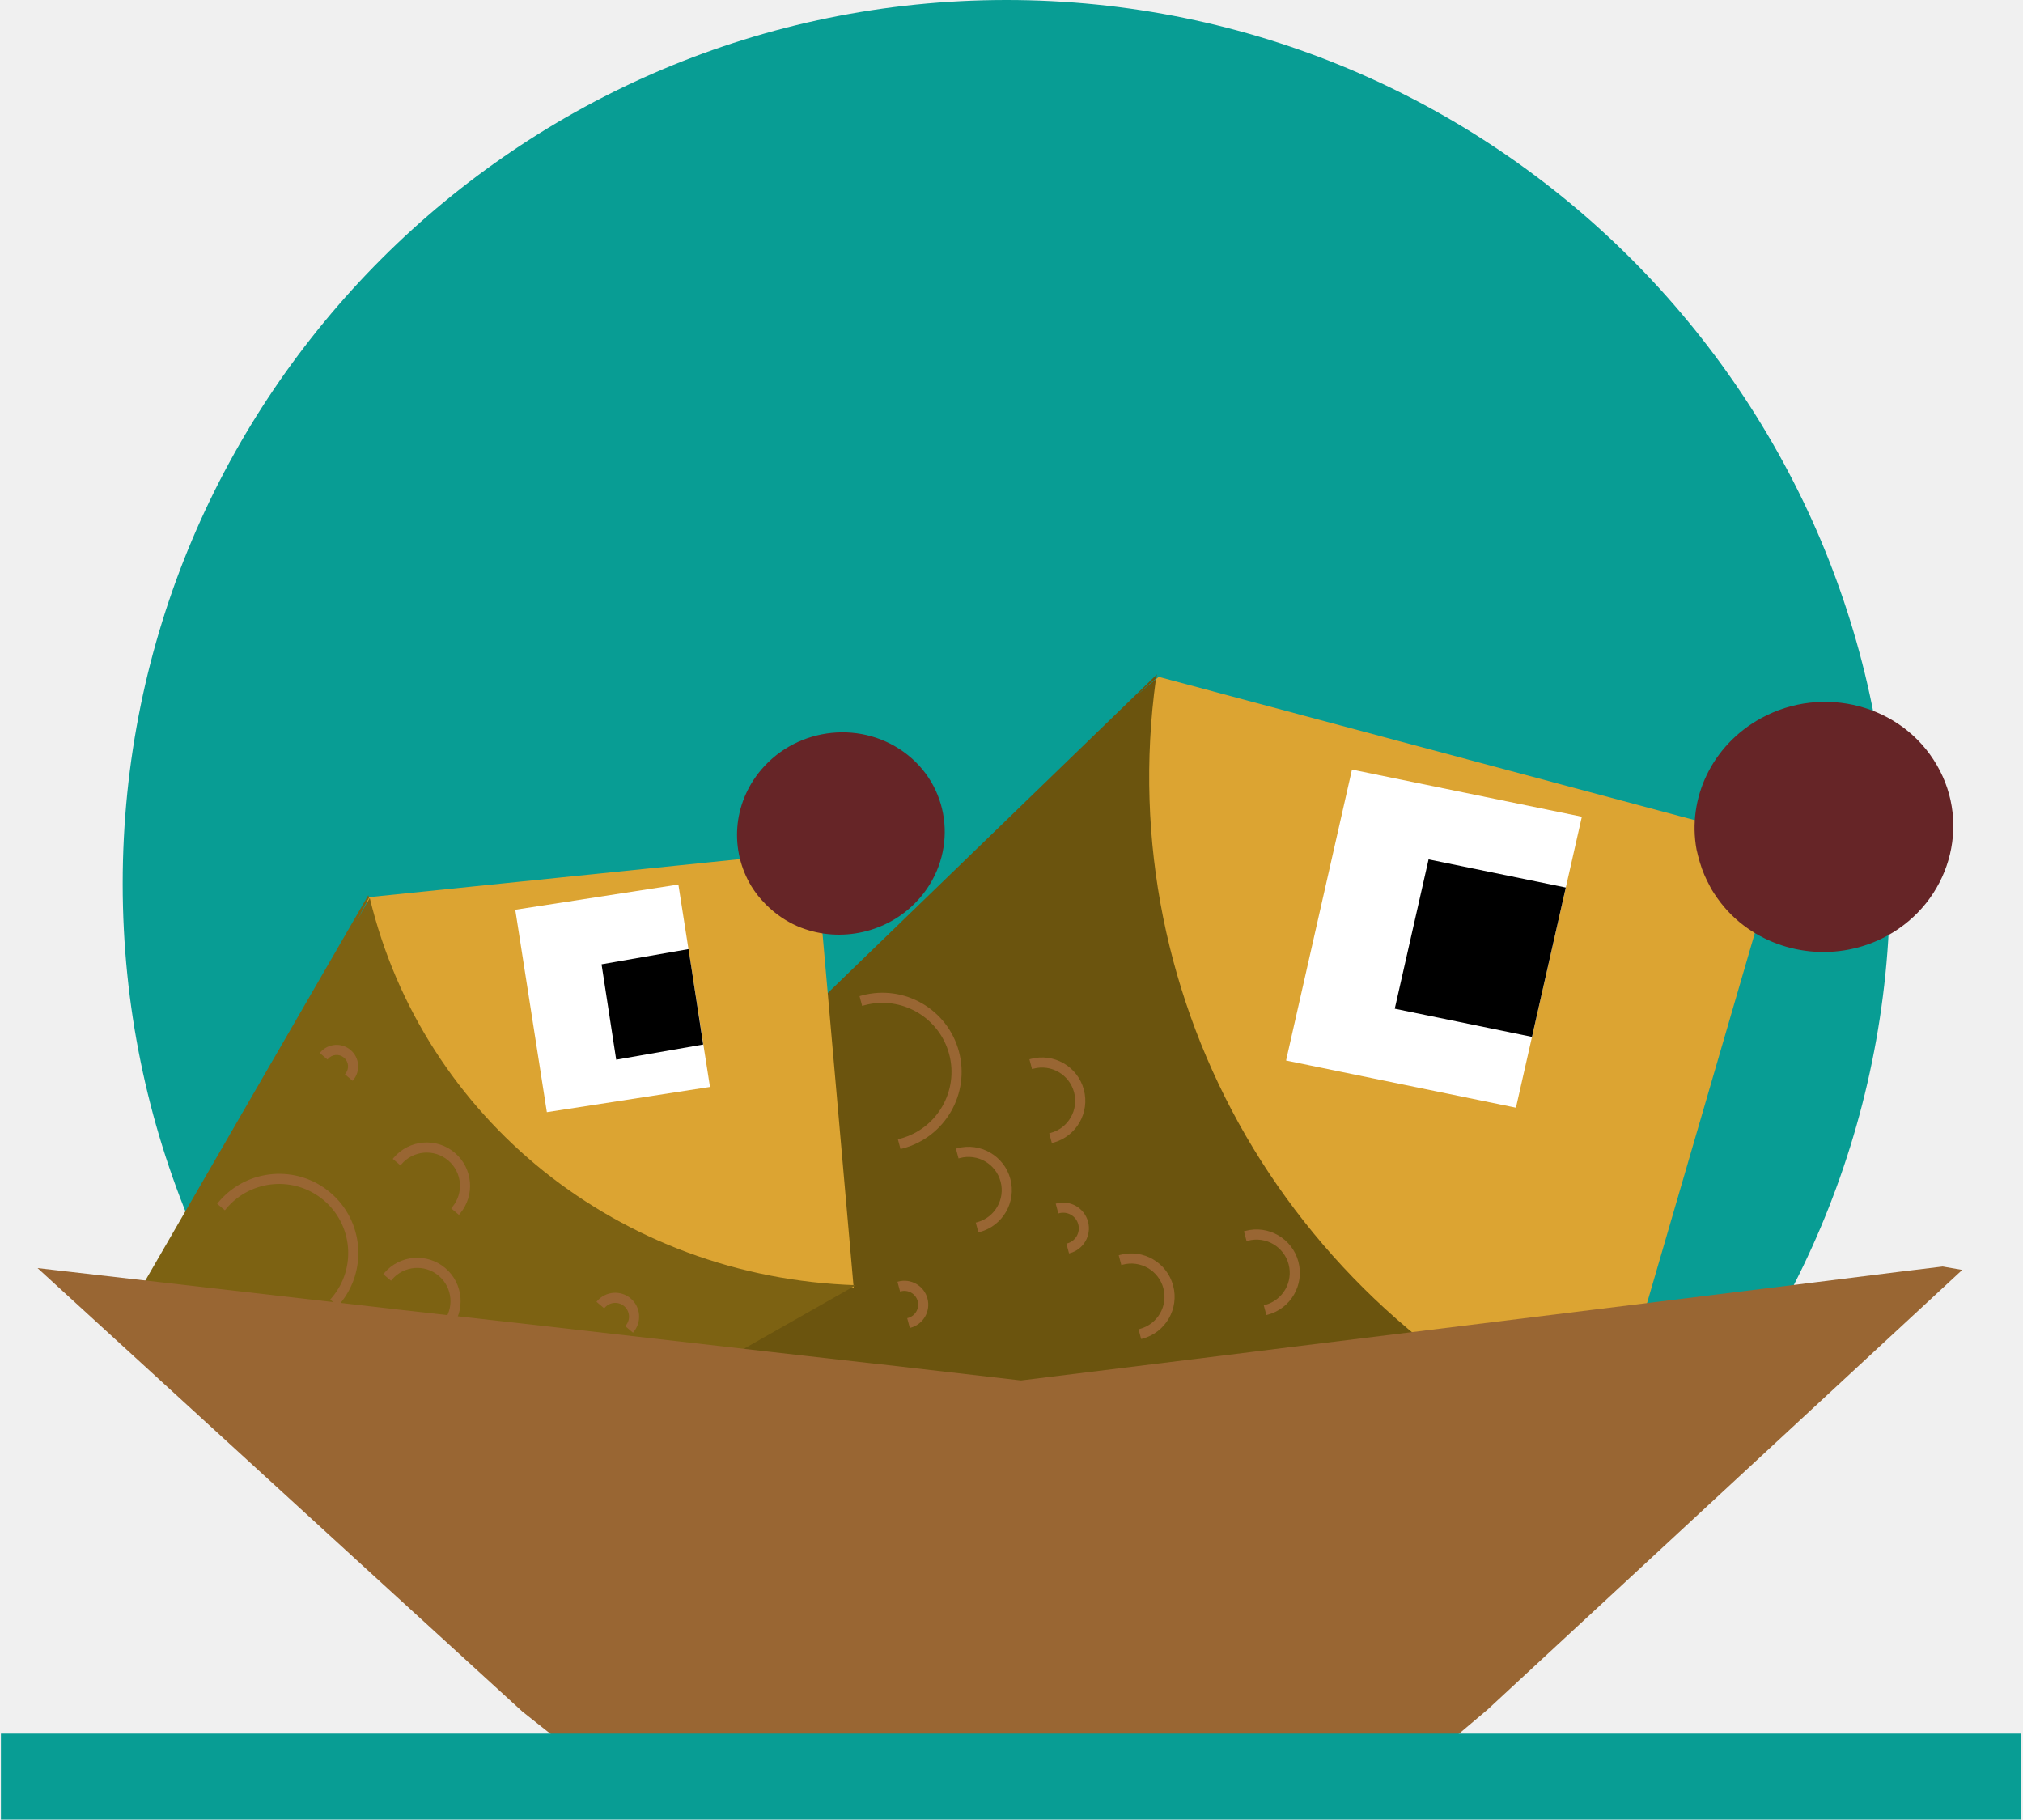
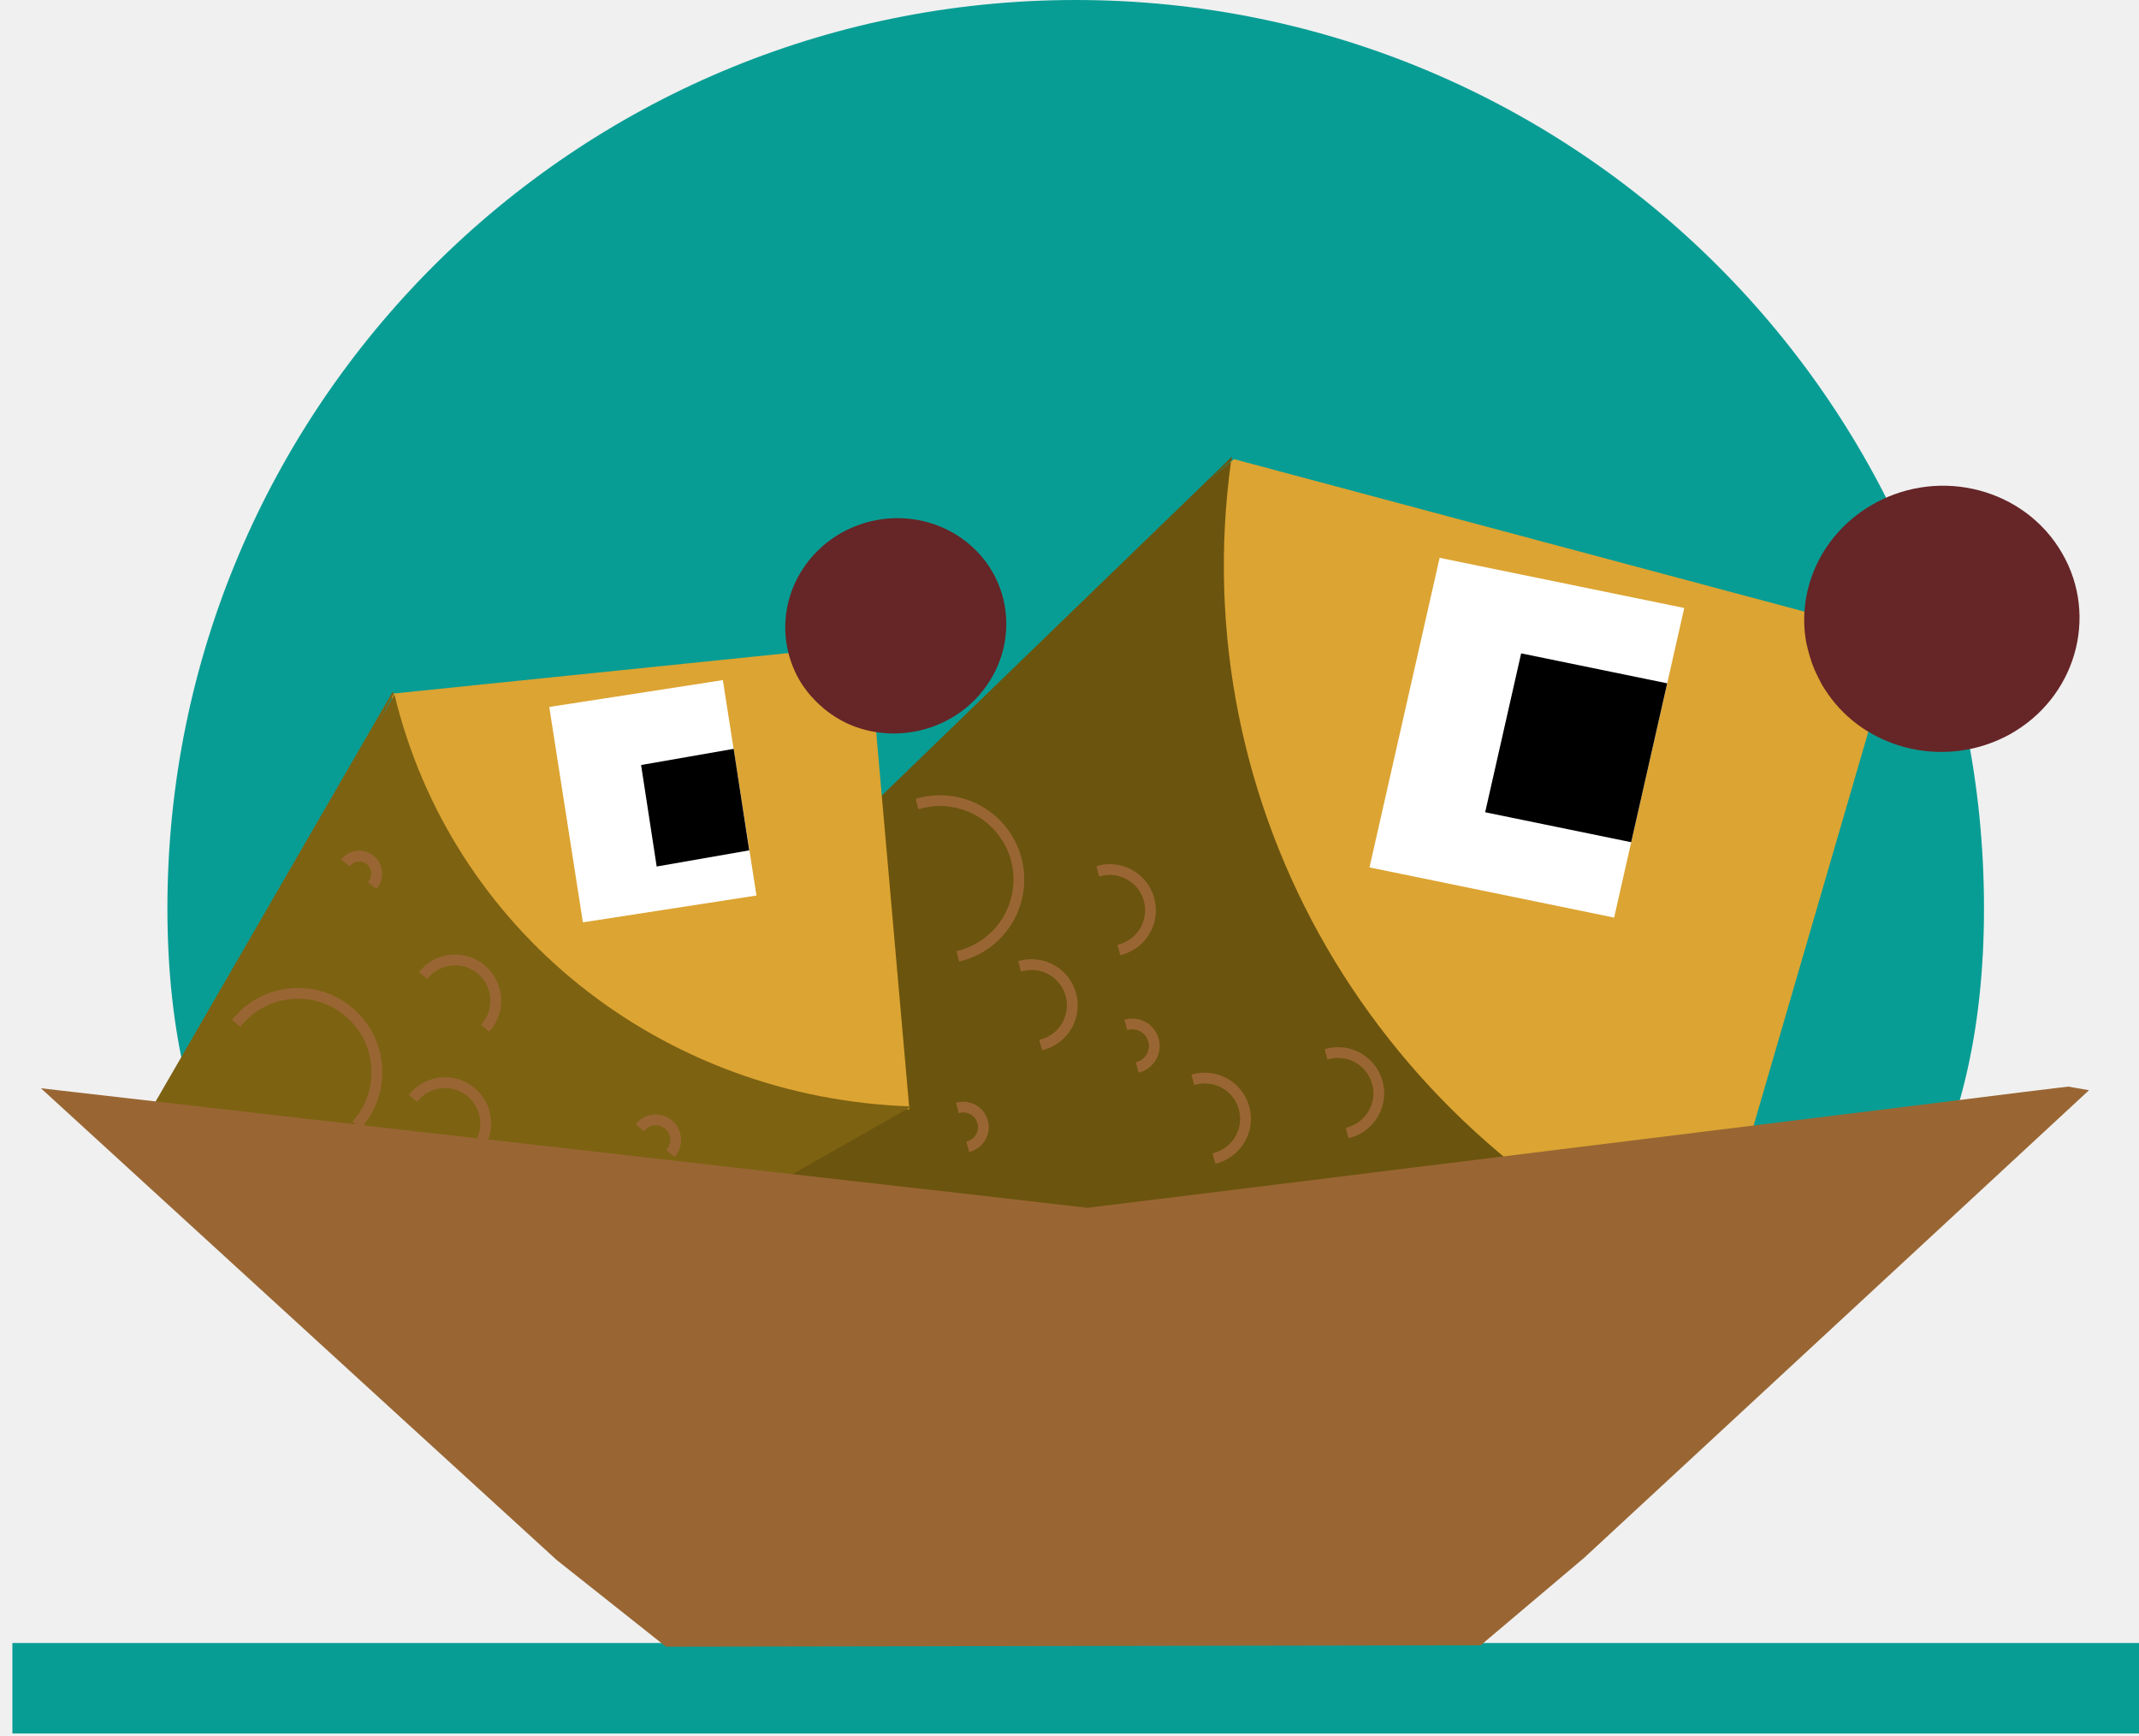
- <svg xmlns="http://www.w3.org/2000/svg" width="687" height="618" viewBox="0 0 687 618" fill="none">
-   <path d="M641.831 300.083C641.831 465.815 507.48 600.166 341.748 600.166C176.017 600.166 41.665 465.815 41.665 300.083C41.665 134.352 176.017 0 341.748 0C507.48 0 641.831 134.352 641.831 300.083Z" fill="#089D94" />
-   <path fill-rule="evenodd" clip-rule="evenodd" d="M401.627 296.684C401.704 296.666 401.78 296.647 401.857 296.626C405.844 295.558 408.209 291.46 407.141 287.474C406.073 283.487 401.975 281.121 397.989 282.19C397.912 282.21 397.836 282.232 397.761 282.255L398.58 285.312C398.655 285.288 398.731 285.265 398.808 285.245C401.107 284.629 403.47 285.993 404.086 288.292C404.702 290.592 403.338 292.955 401.039 293.571C400.962 293.592 400.885 293.61 400.808 293.626L401.627 296.684Z" fill="#996633" />
-   <path d="M393.499 229.845C393.008 230.262 392.638 230.543 392.147 230.961C384.573 285.992 396.127 340.166 422.724 386.095C449.609 432.381 491.658 470.285 544.783 492.422L599.683 303.978C596.2 301.091 593.328 297.652 590.936 293.67C590.173 292.213 589.409 290.757 588.776 289.291C587.667 286.724 586.938 284.002 586.349 281.395L393.499 229.845ZM487.9 351.967L449.713 333.972L484.155 266.49L522.342 284.485L487.9 351.967Z" fill="#DCA432" />
-   <path fill-rule="evenodd" clip-rule="evenodd" d="M392.721 230.279C392.693 229.902 392.784 229.389 392.885 229.003L137.622 476.081C141.341 481.526 140.856 489.357 140.413 496.502C139.842 505.725 139.342 513.802 148.048 514.12C155.763 514.41 163.027 516.101 170.313 517.797C177.497 519.469 184.701 521.146 192.377 521.488C201.029 521.804 199.894 533.745 198.692 546.385C197.748 556.318 196.763 566.683 200.455 572.177L260.631 558.139C260.382 556.95 260.173 555.756 260.001 554.559L545.099 492.003C491.997 469.876 449.968 431.985 423.096 385.715C396.513 339.801 384.966 285.643 392.541 230.626C390.36 232.373 388.203 234.193 386.078 236.08C388.207 234.057 390.421 232.12 392.721 230.279Z" fill="#6B540E" />
-   <path d="M657.753 259.829C669.575 280.179 661.984 306.186 640.879 317.775C624.292 326.803 604.264 324.357 590.707 313.12C586.898 309.963 583.758 306.202 581.143 301.848C580.309 300.255 579.474 298.663 578.782 297.059C577.57 294.253 576.773 291.276 576.128 288.426C572.96 271.13 581.298 253.077 598.017 243.901C619.121 232.312 645.921 239.341 657.753 259.829Z" fill="#662527" />
-   <path d="M459.12 261.33L436.74 360.131L514.808 376.144L537.187 277.343L459.12 261.33Z" fill="white" />
-   <path d="M485.139 291.823L473.653 342.531L520.252 352.089L531.738 301.381L485.139 291.823Z" fill="black" />
-   <path d="M125.184 304.656C124.962 304.959 124.843 305.333 124.622 305.636C133.644 343.154 154.856 375.353 183.731 398.537C212.914 421.932 249.805 436.04 289.906 437.338L277.994 301.941C275.014 300.969 272.199 299.351 269.679 297.329C268.829 296.598 267.98 295.867 267.204 295.035C265.784 293.612 264.615 292.056 263.622 290.47L125.184 304.656ZM217.404 360.451L188.035 358.141L193.37 306.025L222.739 308.334L217.404 360.451Z" fill="#DCA432" />
-   <path d="M125.072 303.962C125.129 304.303 125.26 304.543 125.317 304.884C112.159 327.291 112.337 356.382 116.921 381.539C121.664 407.106 129.304 432.688 126.319 458.565C124.532 473.792 159.772 462.213 150.476 472.983C142.515 482.207 111.501 467.366 119.792 480.115L115.874 506.617C107.264 500.591 113.22 506.316 103.007 509.608C92.895 512.969 100.895 482.484 90.783 485.845C105.972 464.18 51.305 452.4 42.621 446.475L125.072 303.962Z" fill="#7D6212" />
-   <path d="M125.568 304.9C134.579 342.365 155.763 374.518 184.601 397.67C213.746 421.031 250.589 435.119 290.639 436.416L134.026 525.365C125.711 512.581 98.038 503.926 100.769 488.844C103.573 473.66 99.245 472.07 101.037 456.801C104.105 430.753 100.743 427.882 95.912 402.346C91.184 376.879 112.372 327.368 125.568 304.9Z" fill="#7D6212" />
-   <path d="M308.254 256.36C323.175 268.27 325.086 289.966 312.561 304.7C302.736 316.274 286.875 320.076 273.418 315.514C269.635 314.279 266.06 312.225 262.86 309.657C261.781 308.729 260.702 307.801 259.717 306.744C257.914 304.937 256.429 302.962 255.168 300.947C247.825 288.82 248.634 273.02 258.553 261.318C270.985 246.712 293.203 244.362 308.254 256.36Z" fill="#662527" />
-   <path d="M174.98 308.924L185.71 377.663L241.105 369.1L230.375 300.361L174.98 308.924Z" fill="white" />
-   <path fill-rule="evenodd" clip-rule="evenodd" d="M357.2 388.147C357.351 388.112 357.502 388.074 357.653 388.033C365.507 385.929 370.168 377.856 368.064 370.002C365.959 362.148 357.886 357.487 350.032 359.592C349.881 359.632 349.732 359.675 349.583 359.72L350.473 363.04C350.621 362.994 350.77 362.951 350.922 362.91C356.943 361.297 363.132 364.87 364.745 370.891C366.359 376.913 362.785 383.102 356.764 384.715C356.613 384.755 356.462 384.793 356.31 384.827L357.2 388.147Z" fill="#996633" />
-   <path fill-rule="evenodd" clip-rule="evenodd" d="M155.842 412.537C155.946 412.422 156.049 412.305 156.15 412.186C161.404 405.98 160.633 396.69 154.427 391.436C148.222 386.182 138.932 386.954 133.678 393.159C133.577 393.278 133.478 393.399 133.382 393.52L136.005 395.742C136.1 395.619 136.199 395.498 136.3 395.379C140.328 390.622 147.45 390.03 152.207 394.058C156.965 398.086 157.556 405.208 153.528 409.966C153.427 410.085 153.324 410.202 153.219 410.316L155.842 412.537Z" fill="#996633" />
-   <path fill-rule="evenodd" clip-rule="evenodd" d="M119.747 367.02C119.799 366.962 119.849 366.904 119.9 366.845C122.509 363.763 122.126 359.149 119.044 356.54C115.962 353.93 111.348 354.313 108.739 357.395C108.689 357.454 108.64 357.514 108.592 357.575L111.216 359.797C111.262 359.735 111.31 359.675 111.361 359.615C112.744 357.981 115.19 357.778 116.824 359.162C118.458 360.545 118.661 362.991 117.278 364.625C117.227 364.684 117.176 364.742 117.123 364.798L119.747 367.02Z" fill="#996633" />
-   <path fill-rule="evenodd" clip-rule="evenodd" d="M363.039 425.621C363.129 425.6 363.218 425.577 363.308 425.553C367.971 424.304 370.738 419.511 369.488 414.849C368.239 410.186 363.446 407.419 358.784 408.668C358.694 408.692 358.605 408.718 358.517 408.744L359.407 412.066C359.494 412.037 359.583 412.011 359.673 411.987C362.503 411.229 365.411 412.908 366.17 415.738C366.928 418.568 365.249 421.477 362.419 422.235C362.329 422.259 362.239 422.281 362.149 422.3L363.039 425.621Z" fill="#996633" />
-   <path fill-rule="evenodd" clip-rule="evenodd" d="M387.529 454.694C387.68 454.659 387.831 454.621 387.982 454.58C395.836 452.476 400.497 444.403 398.393 436.549C396.288 428.695 388.215 424.034 380.362 426.139C380.211 426.179 380.061 426.222 379.912 426.267L380.802 429.587C380.95 429.541 381.1 429.498 381.251 429.457C387.272 427.844 393.461 431.417 395.074 437.438C396.688 443.459 393.114 449.648 387.093 451.262C386.942 451.302 386.791 451.34 386.639 451.374L387.529 454.694Z" fill="#996633" />
-   <path fill-rule="evenodd" clip-rule="evenodd" d="M332.248 418.483C332.399 418.448 332.55 418.41 332.701 418.369C340.555 416.265 345.216 408.192 343.111 400.338C341.007 392.484 332.934 387.823 325.08 389.928C324.929 389.968 324.779 390.011 324.631 390.056L325.521 393.376C325.669 393.33 325.818 393.287 325.969 393.246C331.991 391.633 338.18 395.206 339.793 401.227C341.406 407.248 337.833 413.437 331.812 415.051C331.661 415.091 331.509 415.129 331.358 415.163L332.248 418.483Z" fill="#996633" />
-   <path fill-rule="evenodd" clip-rule="evenodd" d="M152.627 451.7C152.731 451.584 152.834 451.467 152.935 451.348C158.189 445.142 157.418 435.852 151.212 430.598C145.007 425.344 135.717 426.116 130.463 432.321C130.362 432.44 130.263 432.561 130.167 432.682L132.79 434.904C132.886 434.781 132.984 434.66 133.085 434.541C137.113 429.784 144.235 429.192 148.992 433.22C153.75 437.248 154.341 444.37 150.313 449.128C150.212 449.247 150.109 449.364 150.004 449.478L152.627 451.7Z" fill="#996633" />
-   <path fill-rule="evenodd" clip-rule="evenodd" d="M305.803 390.177C306.079 390.112 306.355 390.042 306.631 389.969C320.974 386.125 329.485 371.383 325.642 357.04C321.799 342.698 307.057 334.186 292.714 338.029C292.438 338.103 292.165 338.181 291.893 338.263L292.783 341.583C293.054 341.5 293.327 341.422 293.603 341.348C306.113 337.996 318.972 345.419 322.324 357.929C325.676 370.439 318.252 383.298 305.742 386.65C305.466 386.724 305.19 386.793 304.914 386.856L305.803 390.177Z" fill="#996633" />
-   <path fill-rule="evenodd" clip-rule="evenodd" d="M114.762 443.503C114.952 443.293 115.139 443.078 115.324 442.86C124.918 431.528 123.51 414.563 112.178 404.969C100.845 395.374 83.881 396.782 74.286 408.114C74.101 408.332 73.921 408.552 73.745 408.774L76.368 410.995C76.543 410.773 76.723 410.552 76.908 410.334C85.277 400.45 100.074 399.222 109.958 407.59C119.842 415.959 121.07 430.756 112.702 440.641C112.517 440.859 112.329 441.072 112.139 441.282L114.762 443.503Z" fill="#996633" />
-   <path fill-rule="evenodd" clip-rule="evenodd" d="M214.952 452.544C215.009 452.48 215.066 452.416 215.121 452.35C218.018 448.929 217.593 443.807 214.172 440.91C210.75 438.014 205.629 438.439 202.732 441.86C202.676 441.926 202.622 441.992 202.568 442.059L205.193 444.281C205.244 444.213 205.298 444.146 205.354 444.08C207.024 442.107 209.978 441.862 211.952 443.532C213.925 445.203 214.17 448.157 212.499 450.13C212.443 450.196 212.386 450.26 212.328 450.322L214.952 452.544Z" fill="#996633" />
-   <path fill-rule="evenodd" clip-rule="evenodd" d="M308.973 450.931C309.056 450.911 309.14 450.89 309.223 450.868C313.553 449.708 316.123 445.257 314.962 440.927C313.802 436.597 309.351 434.027 305.021 435.187C304.938 435.21 304.855 435.233 304.773 435.258L305.663 438.579C305.745 438.553 305.827 438.528 305.91 438.506C308.408 437.836 310.975 439.319 311.644 441.816C312.313 444.313 310.831 446.88 308.334 447.549C308.25 447.572 308.167 447.592 308.083 447.609L308.973 450.931Z" fill="#996633" />
-   <path fill-rule="evenodd" clip-rule="evenodd" d="M151.998 491.608C152.055 491.545 152.111 491.48 152.167 491.414C155.064 487.993 154.639 482.871 151.217 479.975C147.796 477.078 142.675 477.503 139.778 480.924C139.722 480.99 139.668 481.057 139.614 481.124L142.239 483.346C142.29 483.277 142.344 483.21 142.4 483.144C144.07 481.171 147.024 480.926 148.997 482.597C150.971 484.267 151.216 487.221 149.545 489.194C149.489 489.26 149.432 489.324 149.373 489.387L151.998 491.608Z" fill="#996633" />
-   <path fill-rule="evenodd" clip-rule="evenodd" d="M430.057 446.555C430.209 446.52 430.36 446.482 430.511 446.442C438.365 444.337 443.025 436.264 440.921 428.41C438.817 420.557 430.744 415.896 422.89 418C422.739 418.041 422.589 418.083 422.44 418.128L423.33 421.449C423.478 421.402 423.628 421.359 423.779 421.319C429.8 419.705 435.989 423.278 437.603 429.3C439.216 435.321 435.643 441.51 429.622 443.123C429.47 443.164 429.319 443.201 429.168 443.235L430.057 446.555Z" fill="#996633" />
-   <path d="M204.284 327.453L209.259 359.846L238.796 354.689L233.821 322.296L204.284 327.453Z" fill="black" />
-   <path d="M666.357 431.237L505.228 580.473L472.216 608.376L212.224 608.822L177.378 581.186L127.424 535.541L12.755 430.613L136.069 444.788L184.278 450.226L261.568 459.052L296.938 463.063H297.2L346.718 468.769L415.361 460.3L438.243 457.447L616.49 435.427L645.747 431.772L659.72 430.078L666.357 431.237Z" fill="#996633" />
-   <path d="M0.311 617.885H686.311V588.693H0.311V617.885Z" fill="#089D94" />
+ <svg xmlns="http://www.w3.org/2000/svg" width="690" height="560" viewBox="0 0 690 560" fill="none">
+   <path d="M3.999 559.191H689.999V530H3.999V559.191Z" fill="#089D94" />
+   <path d="M640 293C640 454.819 508.819 486 347 486C185.181 486 54 454.819 54 293C54 131.181 185.181 0 347 0C508.819 0 640 131.181 640 293Z" fill="#089D94" />
+   <path fill-rule="evenodd" clip-rule="evenodd" d="M405.626 282.684C405.703 282.666 405.78 282.647 405.856 282.626C409.843 281.558 412.208 277.46 411.14 273.474C410.072 269.487 405.974 267.121 401.988 268.19C401.911 268.21 401.835 268.232 401.76 268.255L402.579 271.312C402.654 271.288 402.73 271.265 402.807 271.245C405.106 270.629 407.469 271.993 408.085 274.292C408.701 276.592 407.337 278.955 405.038 279.571C404.961 279.592 404.884 279.61 404.807 279.626L405.626 282.684Z" fill="#996633" />
+   <path d="M398.065 148.114C397.569 148.536 397.194 148.82 396.698 149.242C389.042 204.869 400.721 259.629 427.606 306.055C454.782 352.841 497.285 391.155 550.985 413.532L606.479 223.05C602.958 220.132 600.055 216.655 597.638 212.63C596.866 211.158 596.094 209.686 595.454 208.203C594.333 205.609 593.596 202.858 593 200.223L398.065 148.114ZM493.487 271.558L454.887 253.368L489.701 185.156L528.301 203.346L493.487 271.558Z" fill="#DCA432" />
+   <path fill-rule="evenodd" clip-rule="evenodd" d="M397.279 148.554C397.25 148.173 397.342 147.655 397.445 147.264L139.42 397.015C143.179 402.519 142.689 410.435 142.241 417.657C141.664 426.979 141.158 435.144 149.959 435.466C157.757 435.758 165.1 437.468 172.465 439.182C179.726 440.872 187.008 442.567 194.767 442.913C203.512 443.233 202.365 455.303 201.151 468.079C200.196 478.12 199.201 488.597 202.932 494.15L263.76 479.961C263.508 478.759 263.296 477.552 263.123 476.342L551.305 413.11C497.628 390.743 455.144 352.442 427.982 305.671C401.111 259.26 389.44 204.517 397.096 148.905C394.891 150.671 392.712 152.51 390.563 154.418C392.716 152.373 394.953 150.415 397.279 148.554Z" fill="#6B540E" />
+   <path d="M665.178 178.423C677.127 198.994 669.454 225.282 648.121 236.997C631.354 246.122 611.11 243.65 597.406 232.291C593.556 229.1 590.382 225.299 587.739 220.897C586.896 219.287 586.052 217.677 585.352 216.057C584.127 213.22 583.321 210.211 582.67 207.33C579.467 189.847 587.895 171.598 604.795 162.323C626.128 150.609 653.217 157.713 665.178 178.423Z" fill="#662527" />
+   <path d="M464.396 179.942L441.774 279.812L520.686 295.998L543.308 196.128L464.396 179.942Z" fill="white" />
+   <path d="M490.696 210.765L479.086 262.021L526.189 271.683L537.799 220.426L490.696 210.765Z" fill="black" />
+   <path d="M126.848 223.735C126.624 224.041 126.504 224.419 126.279 224.725C135.399 262.649 156.841 295.196 186.028 318.631C215.526 342.279 252.817 356.54 293.352 357.852L281.31 220.991C278.299 220.008 275.453 218.373 272.906 216.329C272.047 215.59 271.188 214.851 270.404 214.01C268.969 212.571 267.787 210.999 266.783 209.395L126.848 223.735ZM220.065 280.133L190.379 277.799L195.771 225.118L225.458 227.453L220.065 280.133Z" fill="#DCA432" />
+   <path d="M126.734 223.033C126.792 223.378 126.924 223.621 126.982 223.965C113.682 246.614 113.861 276.02 118.495 301.449C123.289 327.293 131.012 353.152 127.995 379.309C126.188 394.7 161.81 382.996 152.413 393.882C144.365 403.206 113.016 388.205 121.397 401.091L117.437 427.88C108.733 421.789 114.754 427.576 104.43 430.903C94.209 434.301 102.295 403.486 92.075 406.884C107.428 384.984 52.169 373.077 43.391 367.088L126.734 223.033Z" fill="#7D6212" />
+   <path d="M127.236 223.981C136.344 261.851 157.757 294.352 186.907 317.754C216.367 341.368 253.609 355.609 294.092 356.92L135.786 446.831C127.38 433.909 99.408 425.16 102.168 409.915C105.003 394.567 100.627 392.959 102.439 377.525C105.54 351.195 102.142 348.293 97.259 322.481C92.48 296.739 113.897 246.692 127.236 223.981Z" fill="#7D6212" />
+   <path d="M311.898 174.917C326.98 186.955 328.912 208.886 316.251 223.779C306.32 235.478 290.288 239.322 276.686 234.71C272.861 233.462 269.247 231.386 266.013 228.79C264.922 227.852 263.832 226.914 262.836 225.846C261.013 224.019 259.512 222.023 258.237 219.986C250.815 207.728 251.633 191.757 261.659 179.928C274.225 165.164 296.684 162.788 311.898 174.917Z" fill="#662527" />
+   <path d="M177.182 228.05L188.028 297.532L244.023 288.877L233.177 219.394L177.182 228.05Z" fill="white" />
+   <path fill-rule="evenodd" clip-rule="evenodd" d="M361.373 308.131C361.526 308.095 361.679 308.056 361.831 308.015C369.77 305.888 374.482 297.728 372.354 289.789C370.227 281.85 362.067 277.139 354.128 279.266C353.976 279.307 353.824 279.35 353.674 279.396L354.573 282.752C354.723 282.706 354.874 282.662 355.027 282.621C361.113 280.99 367.369 284.602 369 290.688C370.631 296.774 367.019 303.03 360.933 304.661C360.78 304.702 360.627 304.74 360.474 304.774L361.373 308.131Z" fill="#996633" />
+   <path fill-rule="evenodd" clip-rule="evenodd" d="M157.837 332.784C157.942 332.668 158.046 332.549 158.148 332.428C163.459 326.156 162.679 316.766 156.407 311.455C150.134 306.144 140.744 306.924 135.433 313.196C135.331 313.317 135.231 313.439 135.134 313.561L137.786 315.807C137.882 315.683 137.981 315.561 138.083 315.44C142.155 310.631 149.354 310.034 154.163 314.105C158.972 318.177 159.569 325.376 155.498 330.185C155.395 330.305 155.291 330.423 155.185 330.539L157.837 332.784Z" fill="#996633" />
+   <path fill-rule="evenodd" clip-rule="evenodd" d="M121.352 286.774C121.404 286.716 121.456 286.657 121.506 286.598C124.144 283.482 123.757 278.819 120.642 276.181C117.526 273.543 112.862 273.93 110.225 277.046C110.174 277.106 110.124 277.166 110.076 277.227L112.729 279.473C112.775 279.411 112.824 279.35 112.875 279.29C114.273 277.638 116.746 277.433 118.398 278.831C120.049 280.229 120.254 282.702 118.856 284.354C118.805 284.414 118.753 284.472 118.699 284.528L121.352 286.774Z" fill="#996633" />
+   <path fill-rule="evenodd" clip-rule="evenodd" d="M367.275 346.011C367.366 345.989 367.457 345.966 367.547 345.942C372.26 344.679 375.057 339.835 373.794 335.122C372.531 330.409 367.687 327.612 362.974 328.875C362.883 328.899 362.793 328.925 362.704 328.951L363.604 332.309C363.692 332.28 363.782 332.253 363.873 332.229C366.733 331.463 369.674 333.16 370.44 336.021C371.206 338.881 369.509 341.821 366.648 342.588C366.558 342.612 366.467 342.634 366.376 342.653L367.275 346.011Z" fill="#996633" />
+   <path fill-rule="evenodd" clip-rule="evenodd" d="M392.03 375.397C392.183 375.361 392.336 375.323 392.489 375.282C400.427 373.155 405.139 364.995 403.012 357.056C400.884 349.117 392.724 344.406 384.785 346.533C384.633 346.574 384.481 346.617 384.331 346.662L385.23 350.019C385.38 349.972 385.531 349.928 385.684 349.887C391.77 348.257 398.026 351.868 399.657 357.955C401.288 364.041 397.676 370.297 391.59 371.928C391.437 371.969 391.284 372.006 391.131 372.041L392.03 375.397Z" fill="#996633" />
+   <path fill-rule="evenodd" clip-rule="evenodd" d="M336.152 338.795C336.304 338.759 336.457 338.72 336.61 338.679C344.549 336.552 349.26 328.392 347.133 320.453C345.005 312.515 336.845 307.803 328.906 309.93C328.754 309.971 328.602 310.015 328.452 310.06L329.351 313.416C329.501 313.37 329.652 313.326 329.805 313.285C335.892 311.654 342.148 315.266 343.778 321.352C345.409 327.438 341.797 333.694 335.711 335.325C335.558 335.366 335.405 335.404 335.252 335.438L336.152 338.795Z" fill="#996633" />
+   <path fill-rule="evenodd" clip-rule="evenodd" d="M154.588 372.369C154.693 372.253 154.797 372.134 154.899 372.013C160.21 365.741 159.43 356.351 153.158 351.04C146.885 345.729 137.495 346.509 132.184 352.781C132.082 352.902 131.982 353.023 131.885 353.146L134.537 355.392C134.633 355.268 134.732 355.146 134.834 355.025C138.906 350.216 146.105 349.619 150.914 353.69C155.723 357.762 156.32 364.961 152.249 369.769C152.146 369.89 152.042 370.008 151.936 370.124L154.588 372.369Z" fill="#996633" />
+   <path fill-rule="evenodd" clip-rule="evenodd" d="M309.421 310.182C309.7 310.116 309.979 310.046 310.257 309.971C324.755 306.087 333.359 291.185 329.474 276.687C325.589 262.189 310.687 253.585 296.19 257.47C295.911 257.545 295.634 257.624 295.36 257.706L296.259 261.063C296.533 260.979 296.81 260.899 297.088 260.824C309.734 257.436 322.731 264.94 326.12 277.586C329.508 290.231 322.004 303.229 309.359 306.617C309.08 306.692 308.8 306.761 308.521 306.825L309.421 310.182Z" fill="#996633" />
+   <path fill-rule="evenodd" clip-rule="evenodd" d="M116.313 364.086C116.505 363.873 116.694 363.657 116.881 363.436C126.579 351.981 125.156 334.833 113.701 325.134C102.246 315.436 85.098 316.859 75.399 328.314C75.213 328.535 75.03 328.757 74.852 328.981L77.504 331.227C77.681 331.001 77.863 330.779 78.049 330.558C86.509 320.567 101.466 319.325 111.457 327.785C121.448 336.244 122.69 351.201 114.231 361.192C114.044 361.413 113.854 361.629 113.661 361.841L116.313 364.086Z" fill="#996633" />
+   <path fill-rule="evenodd" clip-rule="evenodd" d="M217.587 373.223C217.645 373.159 217.702 373.093 217.758 373.027C220.686 369.568 220.256 364.391 216.798 361.463C213.34 358.535 208.163 358.965 205.235 362.423C205.178 362.49 205.123 362.557 205.07 362.625L207.722 364.871C207.774 364.802 207.829 364.734 207.885 364.667C209.574 362.673 212.56 362.425 214.554 364.114C216.549 365.802 216.797 368.788 215.108 370.783C215.051 370.849 214.993 370.914 214.934 370.977L217.587 373.223Z" fill="#996633" />
+   <path fill-rule="evenodd" clip-rule="evenodd" d="M312.625 371.594C312.709 371.575 312.793 371.553 312.878 371.531C317.254 370.358 319.852 365.859 318.679 361.482C317.506 357.105 313.007 354.508 308.63 355.681C308.546 355.703 308.463 355.727 308.38 355.752L309.28 359.109C309.362 359.082 309.445 359.058 309.529 359.035C312.054 358.359 314.648 359.857 315.325 362.381C316.001 364.905 314.503 367.5 311.979 368.177C311.894 368.199 311.81 368.219 311.725 368.237L312.625 371.594Z" fill="#996633" />
+   <path fill-rule="evenodd" clip-rule="evenodd" d="M153.951 412.712C154.009 412.648 154.066 412.582 154.122 412.516C157.05 409.058 156.621 403.881 153.162 400.953C149.704 398.025 144.527 398.454 141.599 401.913C141.543 401.979 141.488 402.046 141.434 402.114L144.086 404.36C144.138 404.291 144.193 404.223 144.249 404.157C145.938 402.162 148.924 401.914 150.918 403.603C152.913 405.292 153.161 408.277 151.472 410.272C151.416 410.339 151.358 410.403 151.298 410.466L153.951 412.712Z" fill="#996633" />
+   <path fill-rule="evenodd" clip-rule="evenodd" d="M435.019 367.172C435.172 367.136 435.324 367.097 435.477 367.056C443.416 364.929 448.127 356.769 446 348.83C443.873 340.891 435.713 336.18 427.774 338.307C427.621 338.348 427.47 338.391 427.319 338.437L428.219 341.793C428.368 341.747 428.52 341.703 428.672 341.662C434.759 340.031 441.015 343.643 442.646 349.729C444.276 355.815 440.664 362.071 434.578 363.702C434.425 363.743 434.272 363.781 434.119 363.815L435.019 367.172Z" fill="#996633" />
+   <path d="M206.803 246.779L211.832 279.522L241.689 274.31L236.66 241.567L206.803 246.779Z" fill="black" />
+   <path d="M673.874 351.687L511.002 502.537L477.633 530.742L214.829 531.193L179.606 503.258L129.111 457.12L13.202 351.056L137.851 365.384L186.58 370.881L264.706 379.802L300.459 383.858H300.724L350.777 389.625L420.164 381.064L443.292 378.18L623.468 355.922L653.041 352.228L667.166 350.516L673.874 351.687Z" fill="#996633" />
</svg>
